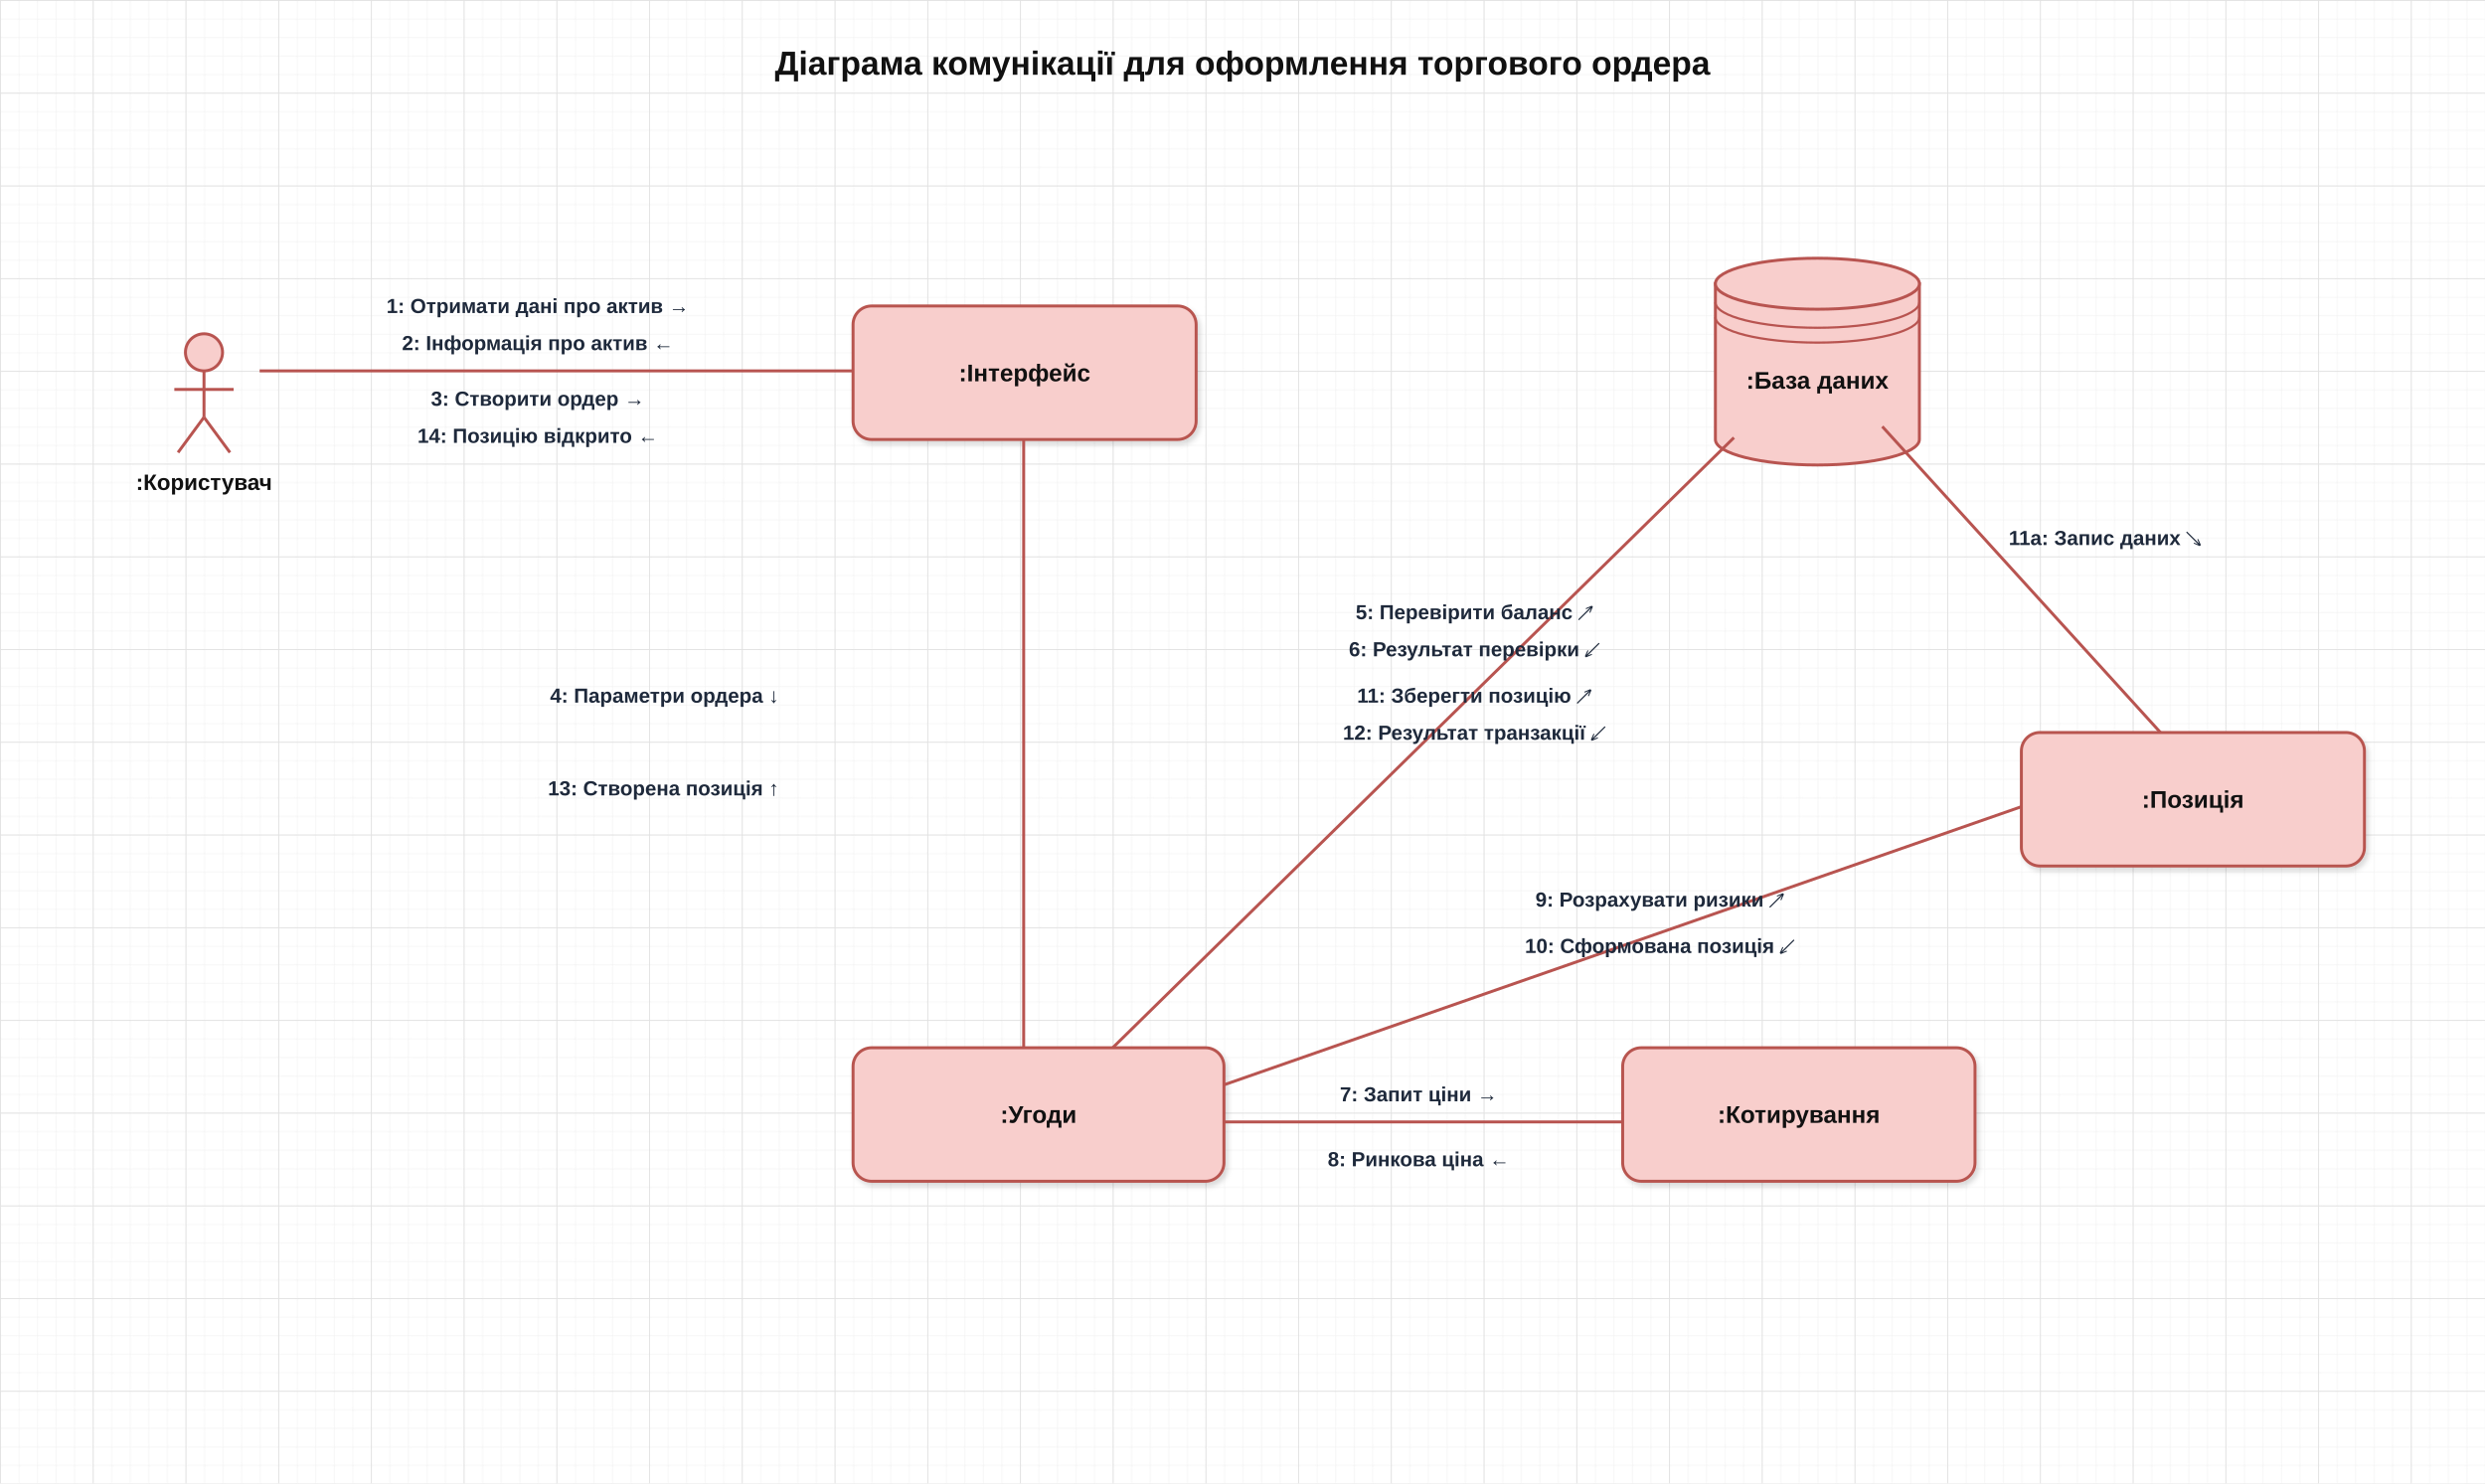
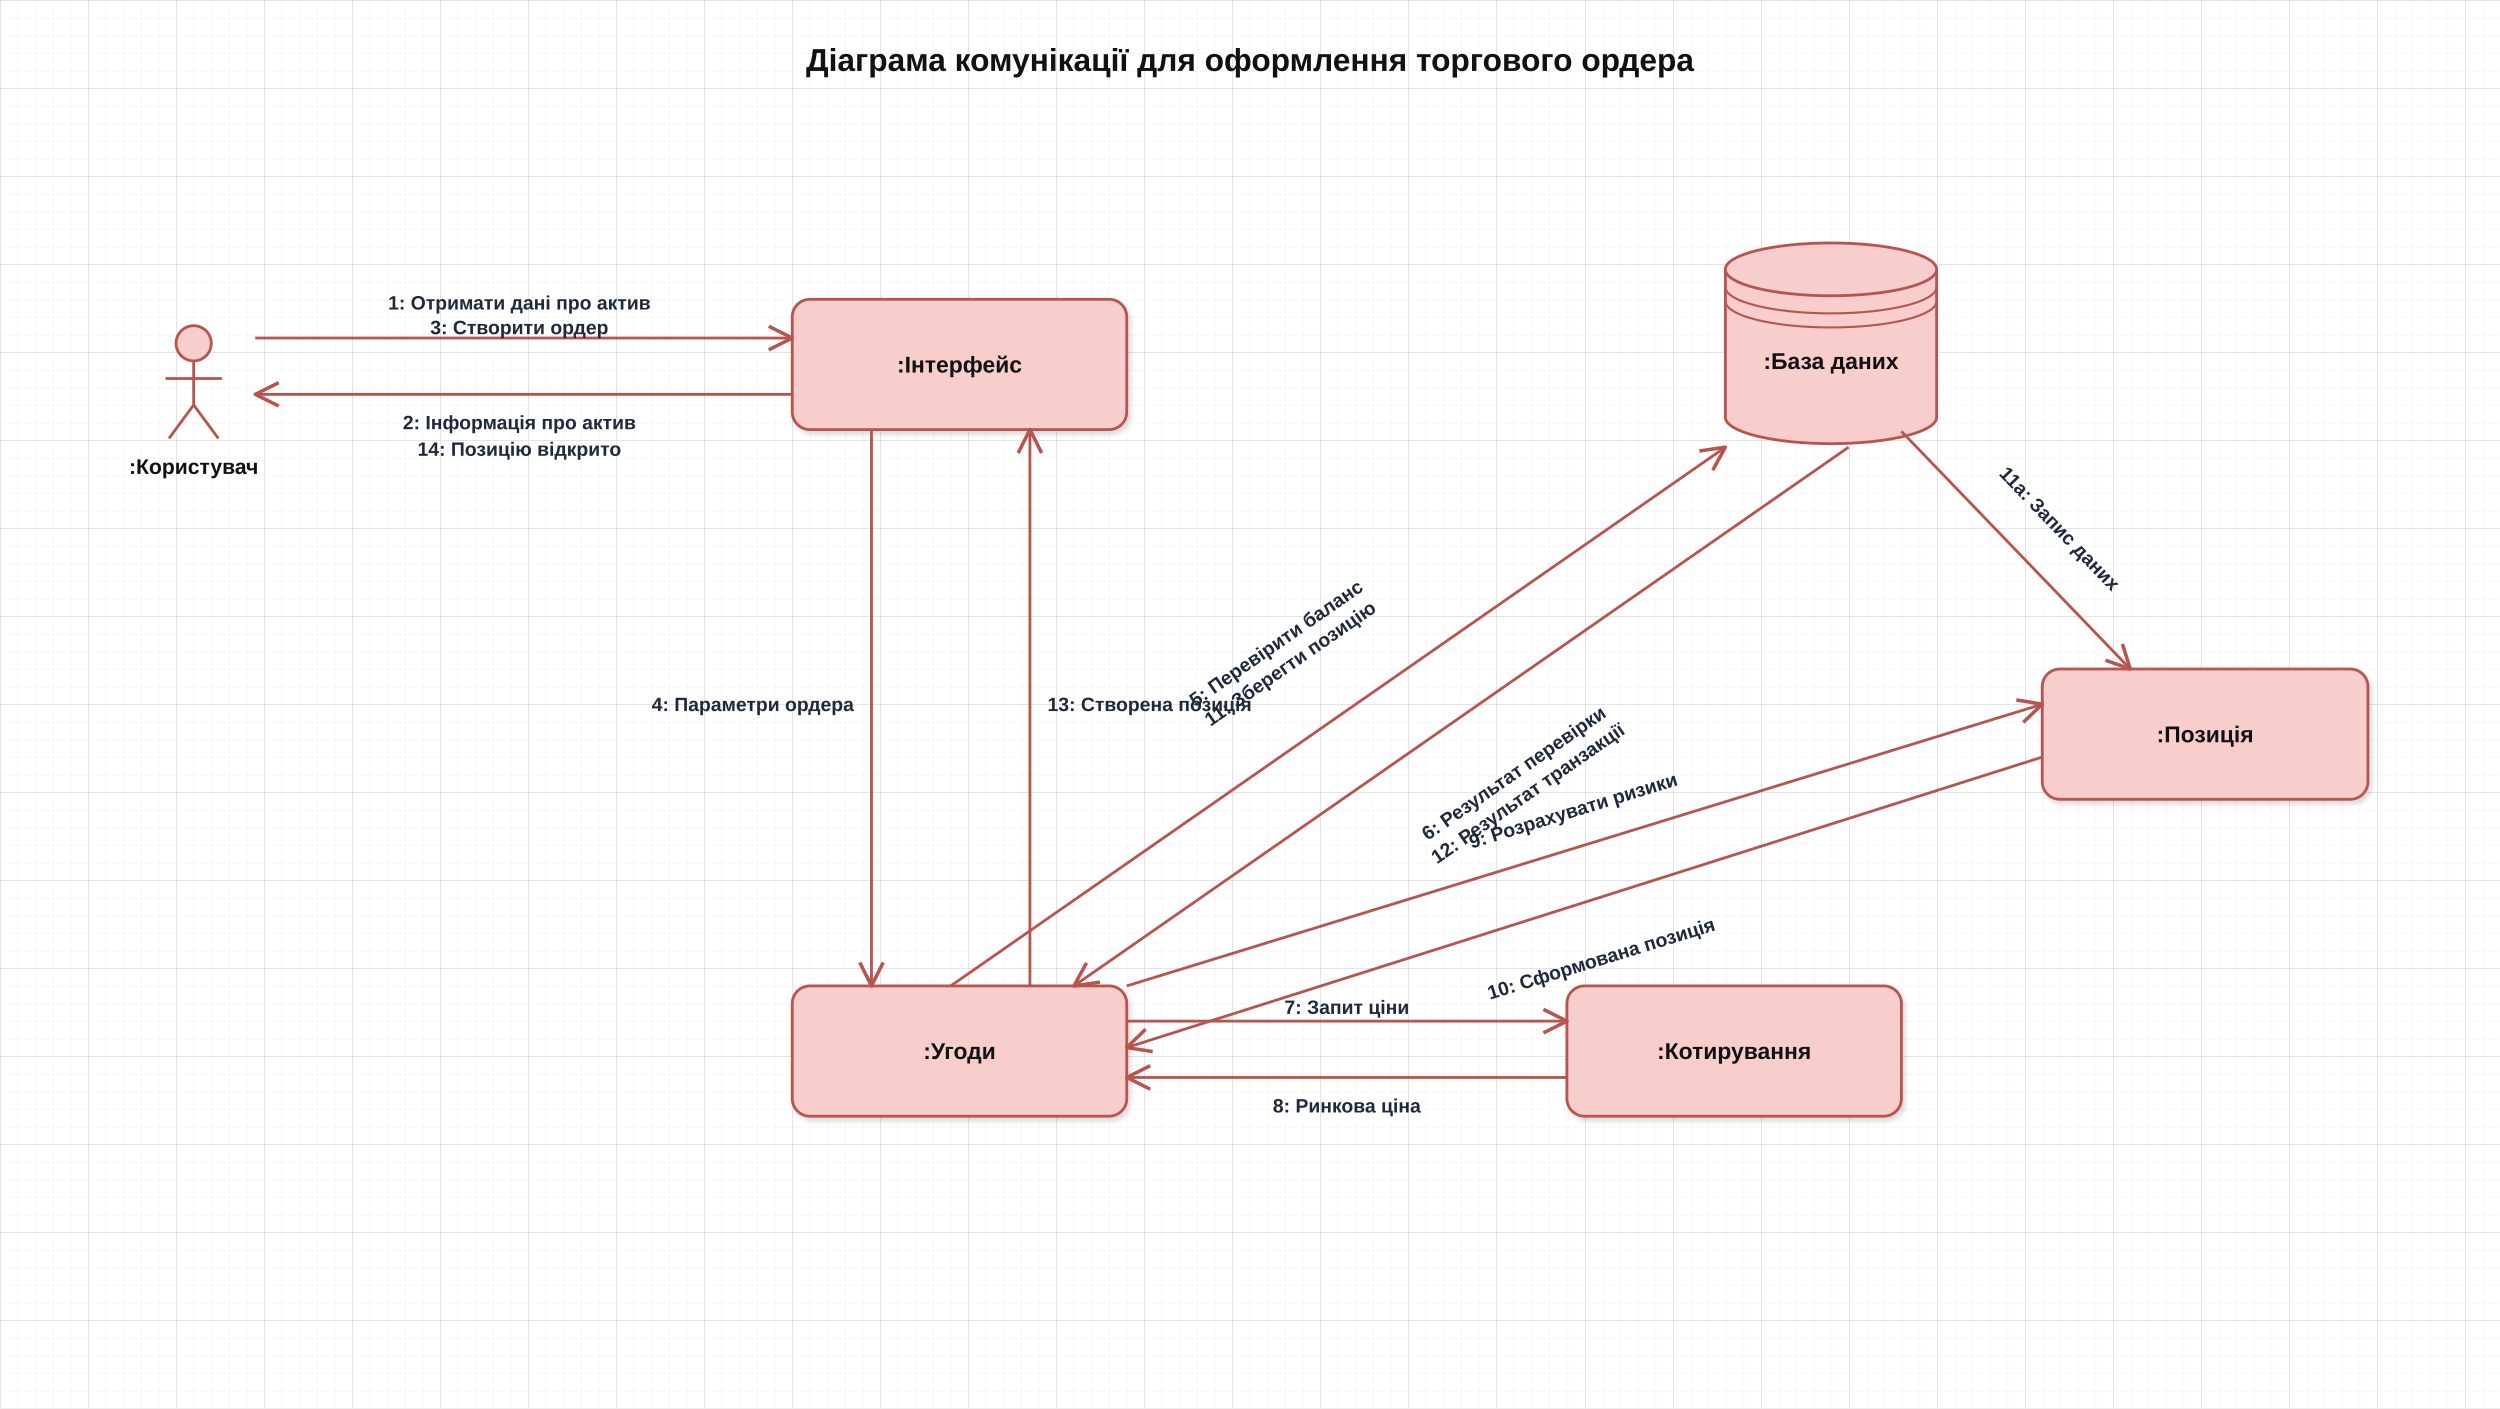
- <svg xmlns="http://www.w3.org/2000/svg" width="1340" height="800" viewBox="0 0 1340 800" font-family="Arial, Helvetica, sans-serif">
+ <svg xmlns="http://www.w3.org/2000/svg" width="1420" height="800" viewBox="0 0 1420 800" font-family="Arial, Helvetica, sans-serif">
  <defs>
    <pattern id="smallGrid" width="10" height="10" patternUnits="userSpaceOnUse">
      <path d="M 10 0 L 0 0 0 10" fill="none" stroke="#f0f0f0" stroke-width="0.6" />
    </pattern>
    <pattern id="grid" width="50" height="50" patternUnits="userSpaceOnUse">
      <rect width="50" height="50" fill="url(#smallGrid)" />
      <path d="M 50 0 L 0 0 0 50" fill="none" stroke="#e2e2e2" stroke-width="1" />
    </pattern>
    <filter id="dropShadow" x="-10%" y="-10%" width="125%" height="125%">
      <feDropShadow dx="1.5" dy="2" stdDeviation="1.5" flood-color="#000000" flood-opacity="0.15" />
    </filter>
    <marker id="vee-blue" viewBox="0 0 12 12" refX="11" refY="6" markerWidth="10" markerHeight="10" orient="auto-start-reverse">
      <path d="M 1 1 L 11 6 L 1 11" fill="none" stroke="#2b7889" stroke-width="1.5" stroke-linejoin="round" />
    </marker>
    <marker id="arrow-blue" viewBox="0 0 12 12" refX="11" refY="6" markerWidth="9" markerHeight="9" orient="auto-start-reverse">
      <path d="M 1 2 L 11 6 L 1 10 z" fill="#2b7889" stroke="#2b7889" stroke-width="1" />
    </marker>
    <marker id="hollow-blue" viewBox="0 0 14 14" refX="13" refY="7" markerWidth="12" markerHeight="12" orient="auto-start-reverse">
      <path d="M 1 1 L 13 7 L 1 13 z" fill="#ffffff" stroke="#2b7889" stroke-width="1.5" />
    </marker>
    <marker id="diamond-filled-blue" viewBox="0 0 16 12" refX="1" refY="6" markerWidth="14" markerHeight="10" orient="auto">
      <path d="M 1 6 L 8 1 L 15 6 L 8 11 z" fill="#2b7889" stroke="#2b7889" stroke-width="1.2" />
    </marker>
    <marker id="diamond-hollow-blue" viewBox="0 0 16 12" refX="1" refY="6" markerWidth="14" markerHeight="10" orient="auto">
      <path d="M 1 6 L 8 1 L 15 6 L 8 11 z" fill="#ffffff" stroke="#2b7889" stroke-width="1.3" />
    </marker>
    <marker id="vee-black" viewBox="0 0 12 12" refX="11" refY="6" markerWidth="10" markerHeight="10" orient="auto-start-reverse">
      <path d="M 1 1 L 11 6 L 1 11" fill="none" stroke="#333333" stroke-width="1.5" stroke-linejoin="round" />
    </marker>
    <marker id="arrow-black" viewBox="0 0 12 12" refX="11" refY="6" markerWidth="9" markerHeight="9" orient="auto-start-reverse">
      <path d="M 1 2 L 11 6 L 1 10 z" fill="#333333" stroke="#333333" stroke-width="1" />
    </marker>
    <marker id="hollow-black" viewBox="0 0 14 14" refX="13" refY="7" markerWidth="12" markerHeight="12" orient="auto-start-reverse">
      <path d="M 1 1 L 13 7 L 1 13 z" fill="#ffffff" stroke="#333333" stroke-width="1.5" />
    </marker>
    <marker id="diamond-filled-black" viewBox="0 0 16 12" refX="1" refY="6" markerWidth="14" markerHeight="10" orient="auto">
      <path d="M 1 6 L 8 1 L 15 6 L 8 11 z" fill="#333333" stroke="#333333" stroke-width="1.2" />
    </marker>
    <marker id="diamond-hollow-black" viewBox="0 0 16 12" refX="1" refY="6" markerWidth="14" markerHeight="10" orient="auto">
      <path d="M 1 6 L 8 1 L 15 6 L 8 11 z" fill="#ffffff" stroke="#333333" stroke-width="1.3" />
    </marker>
    <marker id="vee-red" viewBox="0 0 12 12" refX="11" refY="6" markerWidth="10" markerHeight="10" orient="auto-start-reverse">
      <path d="M 1 1 L 11 6 L 1 11" fill="none" stroke="#e03131" stroke-width="1.5" stroke-linejoin="round" />
    </marker>
    <marker id="arrow-red" viewBox="0 0 12 12" refX="11" refY="6" markerWidth="9" markerHeight="9" orient="auto-start-reverse">
      <path d="M 1 2 L 11 6 L 1 10 z" fill="#e03131" stroke="#e03131" stroke-width="1" />
    </marker>
    <marker id="hollow-red" viewBox="0 0 14 14" refX="13" refY="7" markerWidth="12" markerHeight="12" orient="auto-start-reverse">
      <path d="M 1 1 L 13 7 L 1 13 z" fill="#ffffff" stroke="#e03131" stroke-width="1.5" />
    </marker>
    <marker id="diamond-filled-red" viewBox="0 0 16 12" refX="1" refY="6" markerWidth="14" markerHeight="10" orient="auto">
      <path d="M 1 6 L 8 1 L 15 6 L 8 11 z" fill="#e03131" stroke="#e03131" stroke-width="1.2" />
    </marker>
    <marker id="diamond-hollow-red" viewBox="0 0 16 12" refX="1" refY="6" markerWidth="14" markerHeight="10" orient="auto">
      <path d="M 1 6 L 8 1 L 15 6 L 8 11 z" fill="#ffffff" stroke="#e03131" stroke-width="1.3" />
    </marker>
    <marker id="vee-green" viewBox="0 0 12 12" refX="11" refY="6" markerWidth="10" markerHeight="10" orient="auto-start-reverse">
      <path d="M 1 1 L 11 6 L 1 11" fill="none" stroke="#2b8a3e" stroke-width="1.5" stroke-linejoin="round" />
    </marker>
    <marker id="arrow-green" viewBox="0 0 12 12" refX="11" refY="6" markerWidth="9" markerHeight="9" orient="auto-start-reverse">
      <path d="M 1 2 L 11 6 L 1 10 z" fill="#2b8a3e" stroke="#2b8a3e" stroke-width="1" />
    </marker>
    <marker id="hollow-green" viewBox="0 0 14 14" refX="13" refY="7" markerWidth="12" markerHeight="12" orient="auto-start-reverse">
      <path d="M 1 1 L 13 7 L 1 13 z" fill="#ffffff" stroke="#2b8a3e" stroke-width="1.5" />
    </marker>
    <marker id="diamond-filled-green" viewBox="0 0 16 12" refX="1" refY="6" markerWidth="14" markerHeight="10" orient="auto">
      <path d="M 1 6 L 8 1 L 15 6 L 8 11 z" fill="#2b8a3e" stroke="#2b8a3e" stroke-width="1.2" />
    </marker>
    <marker id="diamond-hollow-green" viewBox="0 0 16 12" refX="1" refY="6" markerWidth="14" markerHeight="10" orient="auto">
      <path d="M 1 6 L 8 1 L 15 6 L 8 11 z" fill="#ffffff" stroke="#2b8a3e" stroke-width="1.3" />
    </marker>
    <marker id="vee-orange" viewBox="0 0 12 12" refX="11" refY="6" markerWidth="10" markerHeight="10" orient="auto-start-reverse">
      <path d="M 1 1 L 11 6 L 1 11" fill="none" stroke="#d97706" stroke-width="1.5" stroke-linejoin="round" />
    </marker>
    <marker id="arrow-orange" viewBox="0 0 12 12" refX="11" refY="6" markerWidth="9" markerHeight="9" orient="auto-start-reverse">
      <path d="M 1 2 L 11 6 L 1 10 z" fill="#d97706" stroke="#d97706" stroke-width="1" />
    </marker>
    <marker id="hollow-orange" viewBox="0 0 14 14" refX="13" refY="7" markerWidth="12" markerHeight="12" orient="auto-start-reverse">
      <path d="M 1 1 L 13 7 L 1 13 z" fill="#ffffff" stroke="#d97706" stroke-width="1.5" />
    </marker>
    <marker id="diamond-filled-orange" viewBox="0 0 16 12" refX="1" refY="6" markerWidth="14" markerHeight="10" orient="auto">
      <path d="M 1 6 L 8 1 L 15 6 L 8 11 z" fill="#d97706" stroke="#d97706" stroke-width="1.2" />
    </marker>
    <marker id="diamond-hollow-orange" viewBox="0 0 16 12" refX="1" refY="6" markerWidth="14" markerHeight="10" orient="auto">
      <path d="M 1 6 L 8 1 L 15 6 L 8 11 z" fill="#ffffff" stroke="#d97706" stroke-width="1.3" />
    </marker>
    <marker id="vee-darkorange" viewBox="0 0 12 12" refX="11" refY="6" markerWidth="10" markerHeight="10" orient="auto-start-reverse">
      <path d="M 1 1 L 11 6 L 1 11" fill="none" stroke="#d9480f" stroke-width="1.5" stroke-linejoin="round" />
    </marker>
    <marker id="arrow-darkorange" viewBox="0 0 12 12" refX="11" refY="6" markerWidth="9" markerHeight="9" orient="auto-start-reverse">
      <path d="M 1 2 L 11 6 L 1 10 z" fill="#d9480f" stroke="#d9480f" stroke-width="1" />
    </marker>
    <marker id="hollow-darkorange" viewBox="0 0 14 14" refX="13" refY="7" markerWidth="12" markerHeight="12" orient="auto-start-reverse">
      <path d="M 1 1 L 13 7 L 1 13 z" fill="#ffffff" stroke="#d9480f" stroke-width="1.5" />
    </marker>
    <marker id="diamond-filled-darkorange" viewBox="0 0 16 12" refX="1" refY="6" markerWidth="14" markerHeight="10" orient="auto">
      <path d="M 1 6 L 8 1 L 15 6 L 8 11 z" fill="#d9480f" stroke="#d9480f" stroke-width="1.2" />
    </marker>
    <marker id="diamond-hollow-darkorange" viewBox="0 0 16 12" refX="1" refY="6" markerWidth="14" markerHeight="10" orient="auto">
      <path d="M 1 6 L 8 1 L 15 6 L 8 11 z" fill="#ffffff" stroke="#d9480f" stroke-width="1.3" />
    </marker>
    <marker id="vee-pink" viewBox="0 0 12 12" refX="11" refY="6" markerWidth="10" markerHeight="10" orient="auto-start-reverse">
      <path d="M 1 1 L 11 6 L 1 11" fill="none" stroke="#b85450" stroke-width="1.5" stroke-linejoin="round" />
    </marker>
    <marker id="arrow-pink" viewBox="0 0 12 12" refX="11" refY="6" markerWidth="9" markerHeight="9" orient="auto-start-reverse">
      <path d="M 1 2 L 11 6 L 1 10 z" fill="#b85450" stroke="#b85450" stroke-width="1" />
    </marker>
    <marker id="hollow-pink" viewBox="0 0 14 14" refX="13" refY="7" markerWidth="12" markerHeight="12" orient="auto-start-reverse">
      <path d="M 1 1 L 13 7 L 1 13 z" fill="#ffffff" stroke="#b85450" stroke-width="1.5" />
    </marker>
    <marker id="diamond-filled-pink" viewBox="0 0 16 12" refX="1" refY="6" markerWidth="14" markerHeight="10" orient="auto">
      <path d="M 1 6 L 8 1 L 15 6 L 8 11 z" fill="#b85450" stroke="#b85450" stroke-width="1.2" />
    </marker>
    <marker id="diamond-hollow-pink" viewBox="0 0 16 12" refX="1" refY="6" markerWidth="14" markerHeight="10" orient="auto">
      <path d="M 1 6 L 8 1 L 15 6 L 8 11 z" fill="#ffffff" stroke="#b85450" stroke-width="1.3" />
    </marker>
    <marker id="vee-slate" viewBox="0 0 12 12" refX="11" refY="6" markerWidth="10" markerHeight="10" orient="auto-start-reverse">
      <path d="M 1 1 L 11 6 L 1 11" fill="none" stroke="#475569" stroke-width="1.5" stroke-linejoin="round" />
    </marker>
    <marker id="arrow-slate" viewBox="0 0 12 12" refX="11" refY="6" markerWidth="9" markerHeight="9" orient="auto-start-reverse">
      <path d="M 1 2 L 11 6 L 1 10 z" fill="#475569" stroke="#475569" stroke-width="1" />
    </marker>
    <marker id="hollow-slate" viewBox="0 0 14 14" refX="13" refY="7" markerWidth="12" markerHeight="12" orient="auto-start-reverse">
      <path d="M 1 1 L 13 7 L 1 13 z" fill="#ffffff" stroke="#475569" stroke-width="1.5" />
    </marker>
    <marker id="diamond-filled-slate" viewBox="0 0 16 12" refX="1" refY="6" markerWidth="14" markerHeight="10" orient="auto">
      <path d="M 1 6 L 8 1 L 15 6 L 8 11 z" fill="#475569" stroke="#475569" stroke-width="1.2" />
    </marker>
    <marker id="diamond-hollow-slate" viewBox="0 0 16 12" refX="1" refY="6" markerWidth="14" markerHeight="10" orient="auto">
      <path d="M 1 6 L 8 1 L 15 6 L 8 11 z" fill="#ffffff" stroke="#475569" stroke-width="1.3" />
    </marker>
    <marker id="er-one" viewBox="0 0 16 16" refX="2" refY="8" markerWidth="14" markerHeight="14" orient="auto">
      <path d="M 6 2 L 6 14 M 10 2 L 10 14" fill="none" stroke="#2b7889" stroke-width="1.6" />
    </marker>
    <marker id="er-many" viewBox="0 0 20 16" refX="18" refY="8" markerWidth="16" markerHeight="14" orient="auto">
      <circle cx="5" cy="8" r="3" fill="#ffffff" stroke="#2b7889" stroke-width="1.5" />
      <path d="M 9 8 L 19 2 M 9 8 L 19 8 M 9 8 L 19 14" fill="none" stroke="#2b7889" stroke-width="1.5" />
    </marker>
  </defs>
-   <rect width="1340" height="800" fill="#ffffff" />
-   <rect width="1340" height="800" fill="url(#grid)" />
-   <text x="670.0" y="40.3" font-size="18" font-weight="bold" font-style="normal" text-anchor="middle" fill="#111111">Діаграма комунікації для оформлення торгового ордера</text>
-   <circle cx="110" cy="190" r="10" fill="#f8cecc" stroke="#b85450" stroke-width="1.6" />
-   <line x1="110" y1="200" x2="110" y2="225" stroke="#b85450" stroke-width="1.6" />
-   <line x1="94" y1="210" x2="126" y2="210" stroke="#b85450" stroke-width="1.6" />
-   <line x1="110" y1="225" x2="96" y2="244" stroke="#b85450" stroke-width="1.6" />
-   <line x1="110" y1="225" x2="124" y2="244" stroke="#b85450" stroke-width="1.6" />
-   <text x="110.0" y="264.2" font-size="12" font-weight="bold" font-style="normal" text-anchor="middle" fill="#111111">:Користувач</text>
-   <rect x="460" y="165" width="185" height="72" rx="10" fill="#f8cecc" stroke="#b85450" stroke-width="1.6" filter="url(#dropShadow)" />
-   <text x="552.5" y="205.6" font-size="13" font-weight="bold" font-style="normal" text-anchor="middle" fill="#111111">:Інтерфейс</text>
-   <rect x="460" y="565" width="200" height="72" rx="10" fill="#f8cecc" stroke="#b85450" stroke-width="1.6" filter="url(#dropShadow)" />
-   <text x="560.0" y="605.5" font-size="13" font-weight="bold" font-style="normal" text-anchor="middle" fill="#111111">:Угоди</text>
-   <path d="M 925 153.0 L 925 237.0 A 55 13.75 0 0 0 1035 237.0 L 1035 153.0 Z" fill="#f8cecc" stroke="#b85450" stroke-width="1.6" />
-   <ellipse cx="980" cy="153.0" rx="55" ry="13.75" fill="#f8cecc" stroke="#b85450" stroke-width="1.6" />
-   <path d="M 925 163.0 A 55 13.75 0 0 0 1035 163.0" fill="none" stroke="#b85450" stroke-width="1.2" />
-   <path d="M 925 171.0 A 55 13.75 0 0 0 1035 171.0" fill="none" stroke="#b85450" stroke-width="1.2" />
-   <text x="980.0" y="209.6" font-size="13" font-weight="bold" font-style="normal" text-anchor="middle" fill="#111111">:База даних</text>
-   <rect x="1090" y="395" width="185" height="72" rx="10" fill="#f8cecc" stroke="#b85450" stroke-width="1.6" filter="url(#dropShadow)" />
-   <text x="1182.5" y="435.6" font-size="13" font-weight="bold" font-style="normal" text-anchor="middle" fill="#111111">:Позиція</text>
-   <rect x="875" y="565" width="190" height="72" rx="10" fill="#f8cecc" stroke="#b85450" stroke-width="1.6" filter="url(#dropShadow)" />
-   <text x="970.0" y="605.5" font-size="13" font-weight="bold" font-style="normal" text-anchor="middle" fill="#111111">:Котирування</text>
-   <path d="M 140.0 200.0 L 460.0 200.0" fill="none" stroke="#b85450" stroke-width="1.6" />
-   <path d="M 552.0 237.0 L 552.0 565.0" fill="none" stroke="#b85450" stroke-width="1.6" />
-   <path d="M 600.0 565.0 L 935.0 236.0" fill="none" stroke="#b85450" stroke-width="1.6" />
-   <path d="M 1015.0 230.0 L 1165.0 395.0" fill="none" stroke="#b85450" stroke-width="1.6" />
-   <path d="M 660.0 585.0 L 1090.0 435.0" fill="none" stroke="#b85450" stroke-width="1.6" />
-   <path d="M 660.0 605.0 L 875.0 605.0" fill="none" stroke="#b85450" stroke-width="1.6" />
-   <text x="290.0" y="168.8" font-size="11" font-weight="bold" font-style="normal" text-anchor="middle" fill="#1e293b">1: Отримати дані про актив →</text>
-   <text x="290.0" y="188.8" font-size="11" font-weight="bold" font-style="normal" text-anchor="middle" fill="#1e293b">2: Інформація про актив ←</text>
-   <text x="290.0" y="218.8" font-size="11" font-weight="bold" font-style="normal" text-anchor="middle" fill="#1e293b">3: Створити ордер →</text>
-   <text x="290.0" y="238.8" font-size="11" font-weight="bold" font-style="normal" text-anchor="middle" fill="#1e293b">14: Позицію відкрито ←</text>
-   <text x="420.0" y="378.9" font-size="11" font-weight="bold" font-style="normal" text-anchor="end" fill="#1e293b">4: Параметри ордера ↓</text>
-   <text x="420.0" y="428.9" font-size="11" font-weight="bold" font-style="normal" text-anchor="end" fill="#1e293b">13: Створена позиція ↑</text>
-   <text x="795.0" y="333.9" font-size="11" font-weight="bold" font-style="normal" text-anchor="middle" fill="#1e293b">5: Перевірити баланс ↗</text>
-   <text x="795.0" y="353.9" font-size="11" font-weight="bold" font-style="normal" text-anchor="middle" fill="#1e293b">6: Результат перевірки ↙</text>
-   <text x="795.0" y="378.9" font-size="11" font-weight="bold" font-style="normal" text-anchor="middle" fill="#1e293b">11: Зберегти позицію ↗</text>
-   <text x="795.0" y="398.9" font-size="11" font-weight="bold" font-style="normal" text-anchor="middle" fill="#1e293b">12: Результат транзакції ↙</text>
-   <text x="765.0" y="593.9" font-size="11" font-weight="bold" font-style="normal" text-anchor="middle" fill="#1e293b">7: Запит ціни →</text>
-   <text x="765.0" y="628.9" font-size="11" font-weight="bold" font-style="normal" text-anchor="middle" fill="#1e293b">8: Ринкова ціна ←</text>
-   <text x="895.0" y="488.9" font-size="11" font-weight="bold" font-style="normal" text-anchor="middle" fill="#1e293b">9: Розрахувати ризики ↗</text>
-   <text x="895.0" y="513.9" font-size="11" font-weight="bold" font-style="normal" text-anchor="middle" fill="#1e293b">10: Сформована позиція ↙</text>
-   <text x="1135.0" y="293.9" font-size="11" font-weight="bold" font-style="normal" text-anchor="middle" fill="#1e293b">11a: Запис даних ↘</text>
+   <rect width="1420" height="800" fill="#ffffff" />
+   <rect width="1420" height="800" fill="url(#grid)" />
+   <text x="710.0" y="40.3" font-size="18" font-weight="bold" font-style="normal" text-anchor="middle" fill="#111111">Діаграма комунікації для оформлення торгового ордера</text>
+   <circle cx="110" cy="195" r="10" fill="#f8cecc" stroke="#b85450" stroke-width="1.6" />
+   <line x1="110" y1="205" x2="110" y2="230" stroke="#b85450" stroke-width="1.6" />
+   <line x1="94" y1="215" x2="126" y2="215" stroke="#b85450" stroke-width="1.6" />
+   <line x1="110" y1="230" x2="96" y2="249" stroke="#b85450" stroke-width="1.6" />
+   <line x1="110" y1="230" x2="124" y2="249" stroke="#b85450" stroke-width="1.6" />
+   <text x="110.0" y="269.2" font-size="12" font-weight="bold" font-style="normal" text-anchor="middle" fill="#111111">:Користувач</text>
+   <rect x="450" y="170" width="190" height="74" rx="10" fill="#f8cecc" stroke="#b85450" stroke-width="1.6" filter="url(#dropShadow)" />
+   <text x="545.0" y="211.6" font-size="13" font-weight="bold" font-style="normal" text-anchor="middle" fill="#111111">:Інтерфейс</text>
+   <rect x="450" y="560" width="190" height="74" rx="10" fill="#f8cecc" stroke="#b85450" stroke-width="1.6" filter="url(#dropShadow)" />
+   <text x="545.0" y="601.5" font-size="13" font-weight="bold" font-style="normal" text-anchor="middle" fill="#111111">:Угоди</text>
+   <path d="M 980 153.0 L 980 237.0 A 60 15.0 0 0 0 1100 237.0 L 1100 153.0 Z" fill="#f8cecc" stroke="#b85450" stroke-width="1.6" />
+   <ellipse cx="1040" cy="153.0" rx="60" ry="15.0" fill="#f8cecc" stroke="#b85450" stroke-width="1.6" />
+   <path d="M 980 163.0 A 60 15.0 0 0 0 1100 163.0" fill="none" stroke="#b85450" stroke-width="1.2" />
+   <path d="M 980 171.0 A 60 15.0 0 0 0 1100 171.0" fill="none" stroke="#b85450" stroke-width="1.2" />
+   <text x="1040.0" y="209.6" font-size="13" font-weight="bold" font-style="normal" text-anchor="middle" fill="#111111">:База даних</text>
+   <rect x="890" y="560" width="190" height="74" rx="10" fill="#f8cecc" stroke="#b85450" stroke-width="1.6" filter="url(#dropShadow)" />
+   <text x="985.0" y="601.5" font-size="13" font-weight="bold" font-style="normal" text-anchor="middle" fill="#111111">:Котирування</text>
+   <rect x="1160" y="380" width="185" height="74" rx="10" fill="#f8cecc" stroke="#b85450" stroke-width="1.6" filter="url(#dropShadow)" />
+   <text x="1252.5" y="421.6" font-size="13" font-weight="bold" font-style="normal" text-anchor="middle" fill="#111111">:Позиція</text>
+   <path d="M 145.0 192.0 L 450.0 192.0" fill="none" stroke="#b85450" stroke-width="1.6" marker-end="url(#vee-pink)" />
+   <text x="295.0" y="175.8" font-size="11" font-weight="bold" font-style="normal" text-anchor="middle" fill="#1e293b">1: Отримати дані про актив</text>
+   <text x="295.0" y="189.8" font-size="11" font-weight="bold" font-style="normal" text-anchor="middle" fill="#1e293b">3: Створити ордер</text>
+   <path d="M 450.0 224.0 L 145.0 224.0" fill="none" stroke="#b85450" stroke-width="1.6" marker-end="url(#vee-pink)" />
+   <text x="295.0" y="243.8" font-size="11" font-weight="bold" font-style="normal" text-anchor="middle" fill="#1e293b">2: Інформація про актив</text>
+   <text x="295.0" y="258.9" font-size="11" font-weight="bold" font-style="normal" text-anchor="middle" fill="#1e293b">14: Позицію відкрито</text>
+   <path d="M 495.0 244.0 L 495.0 560.0" fill="none" stroke="#b85450" stroke-width="1.6" marker-end="url(#vee-pink)" />
+   <text x="485.0" y="403.9" font-size="11" font-weight="bold" font-style="normal" text-anchor="end" fill="#1e293b">4: Параметри ордера</text>
+   <path d="M 585.0 560.0 L 585.0 244.0" fill="none" stroke="#b85450" stroke-width="1.6" marker-end="url(#vee-pink)" />
+   <text x="595.0" y="403.9" font-size="11" font-weight="bold" font-style="normal" text-anchor="start" fill="#1e293b">13: Створена позиція</text>
+   <path d="M 540.0 560.0 L 980.0 254.0" fill="none" stroke="#b85450" stroke-width="1.6" marker-end="url(#vee-pink)" />
+   <g transform="rotate(-34.8, 735, 380)">
+     <text x="735.0" y="365.9" font-size="11" font-weight="bold" font-style="normal" text-anchor="middle" fill="#1e293b">5: Перевірити баланс</text>
+     <text x="735.0" y="379.9" font-size="11" font-weight="bold" font-style="normal" text-anchor="middle" fill="#1e293b">11: Зберегти позицію</text>
+   </g>
+   <path d="M 1050.0 254.0 L 610.0 560.0" fill="none" stroke="#b85450" stroke-width="1.6" marker-end="url(#vee-pink)" />
+   <g transform="rotate(-34.8, 850, 425)">
+     <text x="850.0" y="445.9" font-size="11" font-weight="bold" font-style="normal" text-anchor="middle" fill="#1e293b">6: Результат перевірки</text>
+     <text x="850.0" y="459.9" font-size="11" font-weight="bold" font-style="normal" text-anchor="middle" fill="#1e293b">12: Результат транзакції</text>
+   </g>
+   <path d="M 640.0 580.0 L 890.0 580.0" fill="none" stroke="#b85450" stroke-width="1.6" marker-end="url(#vee-pink)" />
+   <text x="765.0" y="575.9" font-size="11" font-weight="bold" font-style="normal" text-anchor="middle" fill="#1e293b">7: Запит ціни</text>
+   <path d="M 890.0 612.0 L 640.0 612.0" fill="none" stroke="#b85450" stroke-width="1.6" marker-end="url(#vee-pink)" />
+   <text x="765.0" y="631.9" font-size="11" font-weight="bold" font-style="normal" text-anchor="middle" fill="#1e293b">8: Ринкова ціна</text>
+   <path d="M 640.0 560.0 L 1160.0 400.0" fill="none" stroke="#b85450" stroke-width="1.6" marker-end="url(#vee-pink)" />
+   <g transform="rotate(-17.1, 895, 465)">
+     <text x="895.0" y="463.9" font-size="11" font-weight="bold" font-style="normal" text-anchor="middle" fill="#1e293b">9: Розрахувати ризики</text>
+   </g>
+   <path d="M 1160.0 430.0 L 640.0 595.0" fill="none" stroke="#b85450" stroke-width="1.6" marker-end="url(#vee-pink)" />
+   <g transform="rotate(-17.1, 905, 530)">
+     <text x="905.0" y="548.9" font-size="11" font-weight="bold" font-style="normal" text-anchor="middle" fill="#1e293b">10: Сформована позиція</text>
+   </g>
+   <path d="M 1080.0 245.0 L 1210.0 380.0" fill="none" stroke="#b85450" stroke-width="1.6" marker-end="url(#vee-pink)" />
+   <g transform="rotate(46.0, 1165, 305)">
+     <text x="1165.0" y="301.9" font-size="11" font-weight="bold" font-style="normal" text-anchor="middle" fill="#1e293b">11a: Запис даних</text>
+   </g>
</svg>
